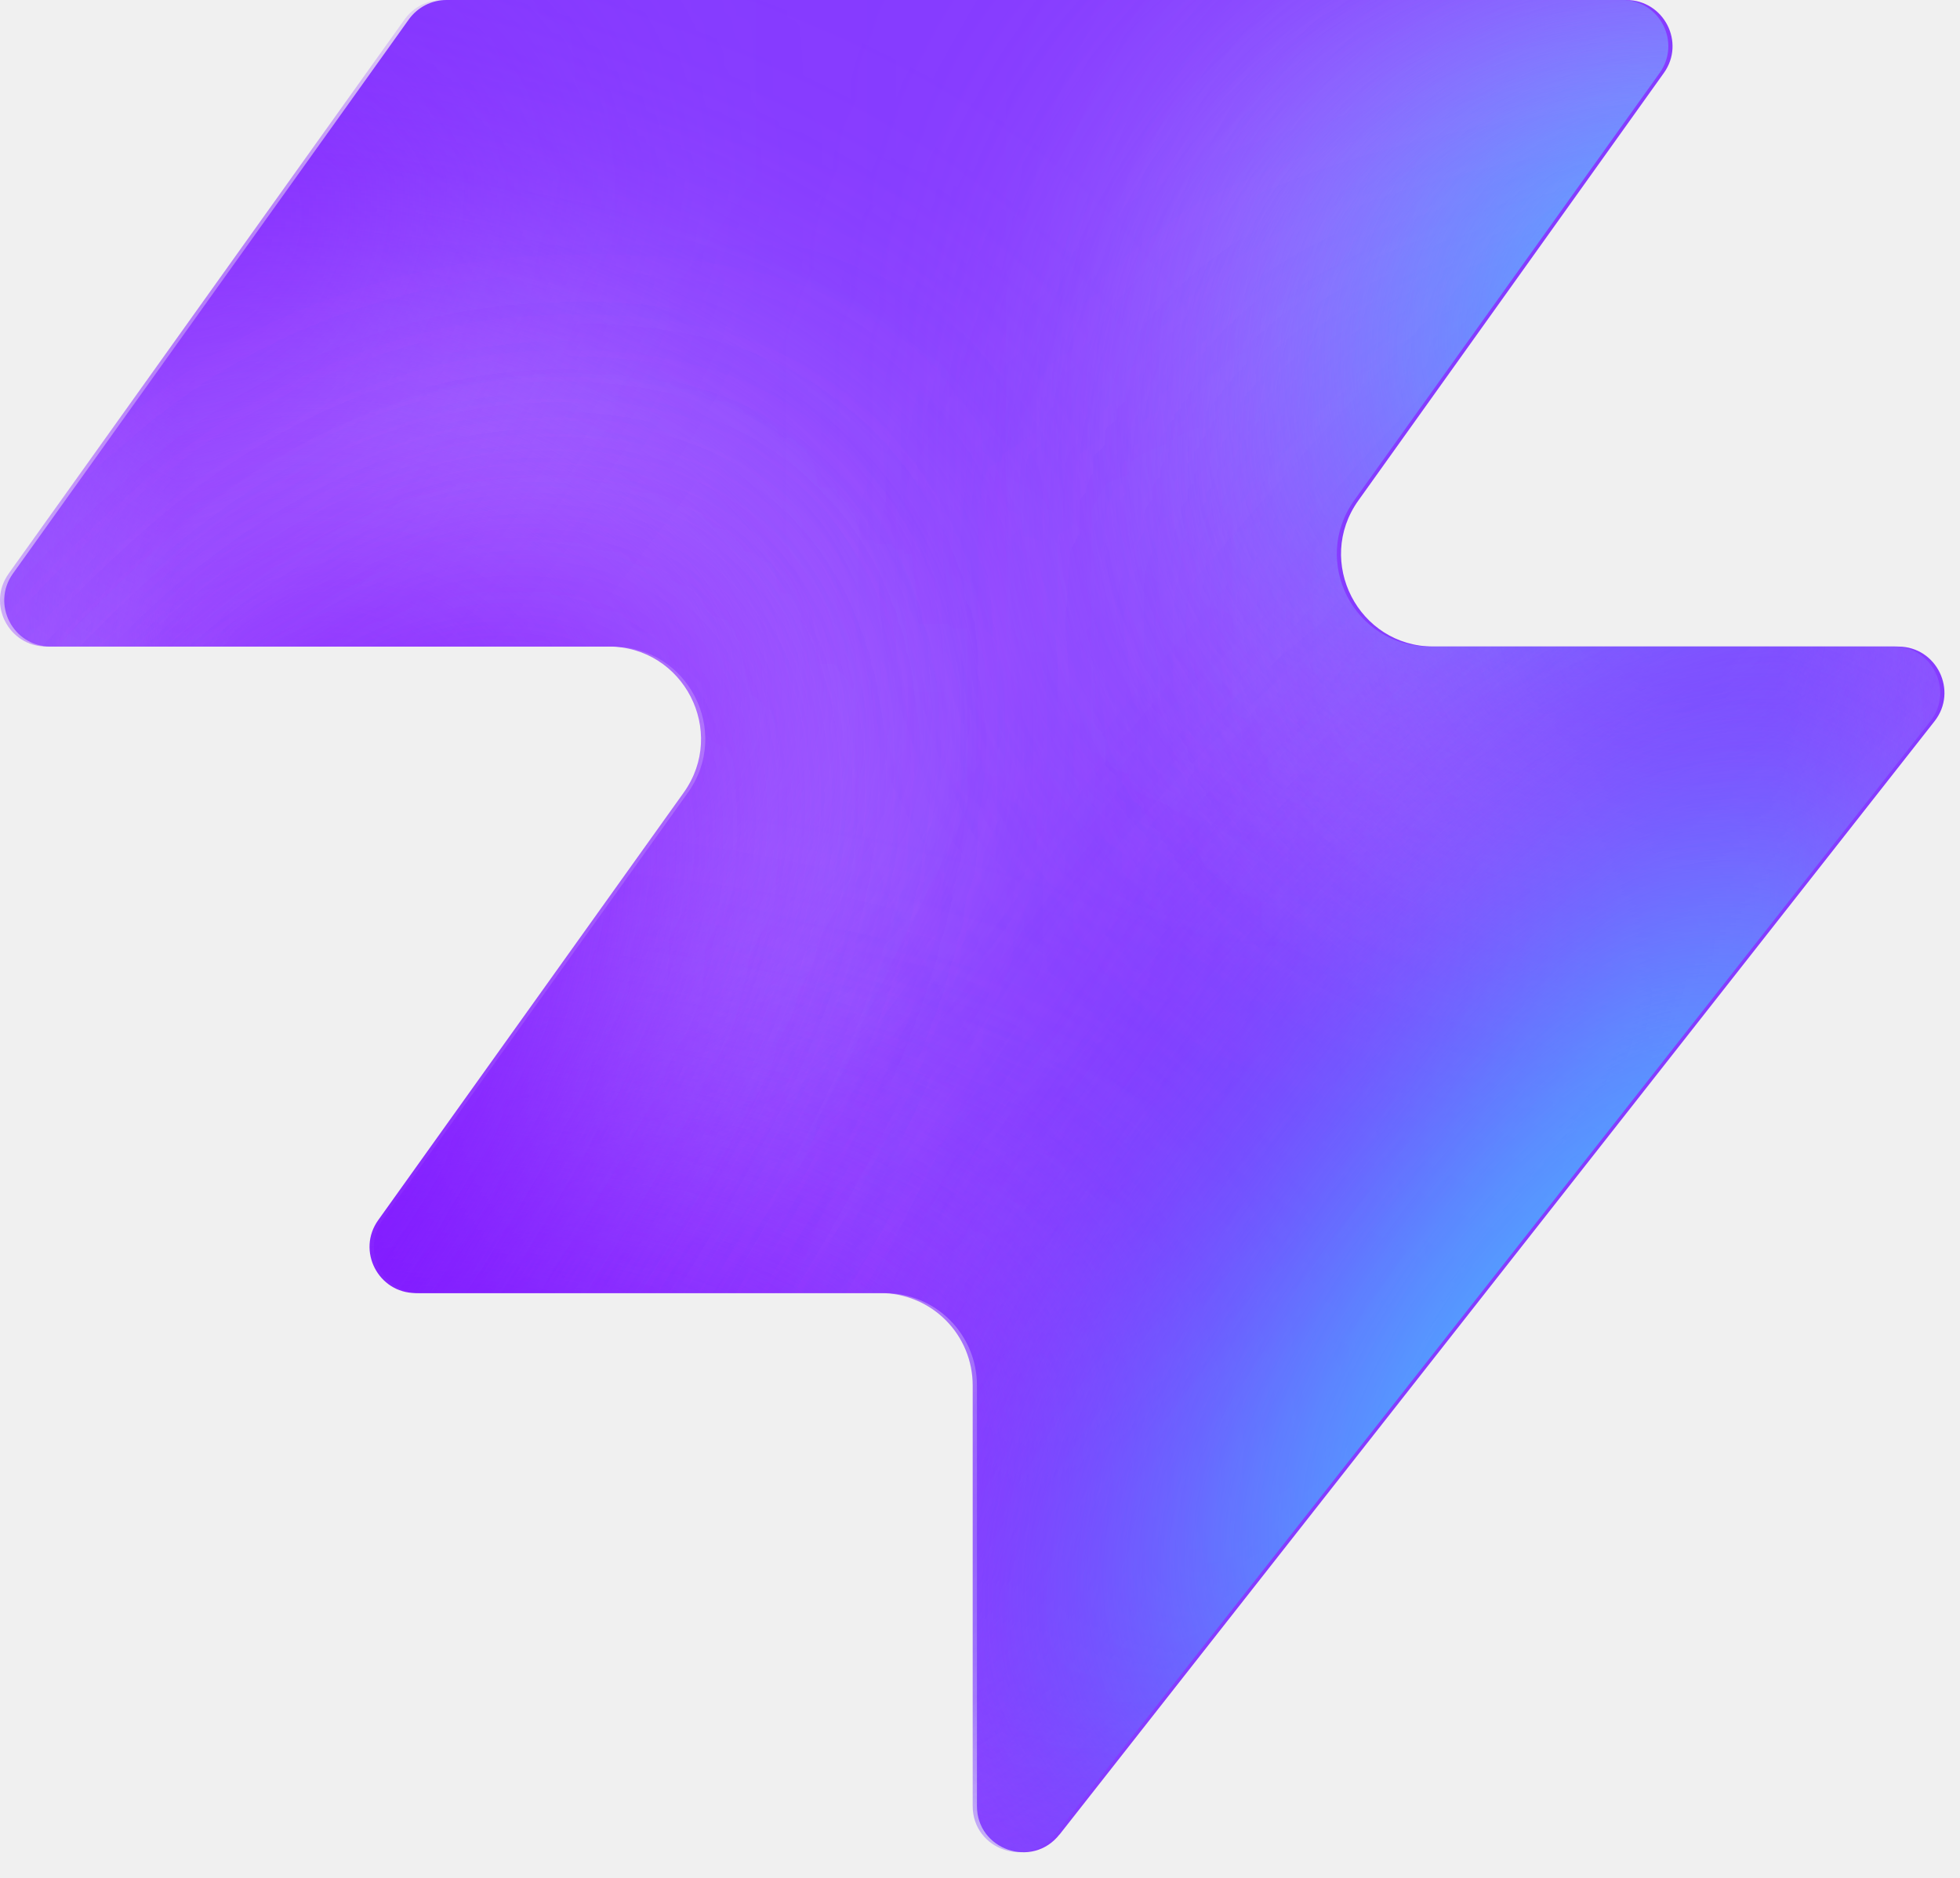
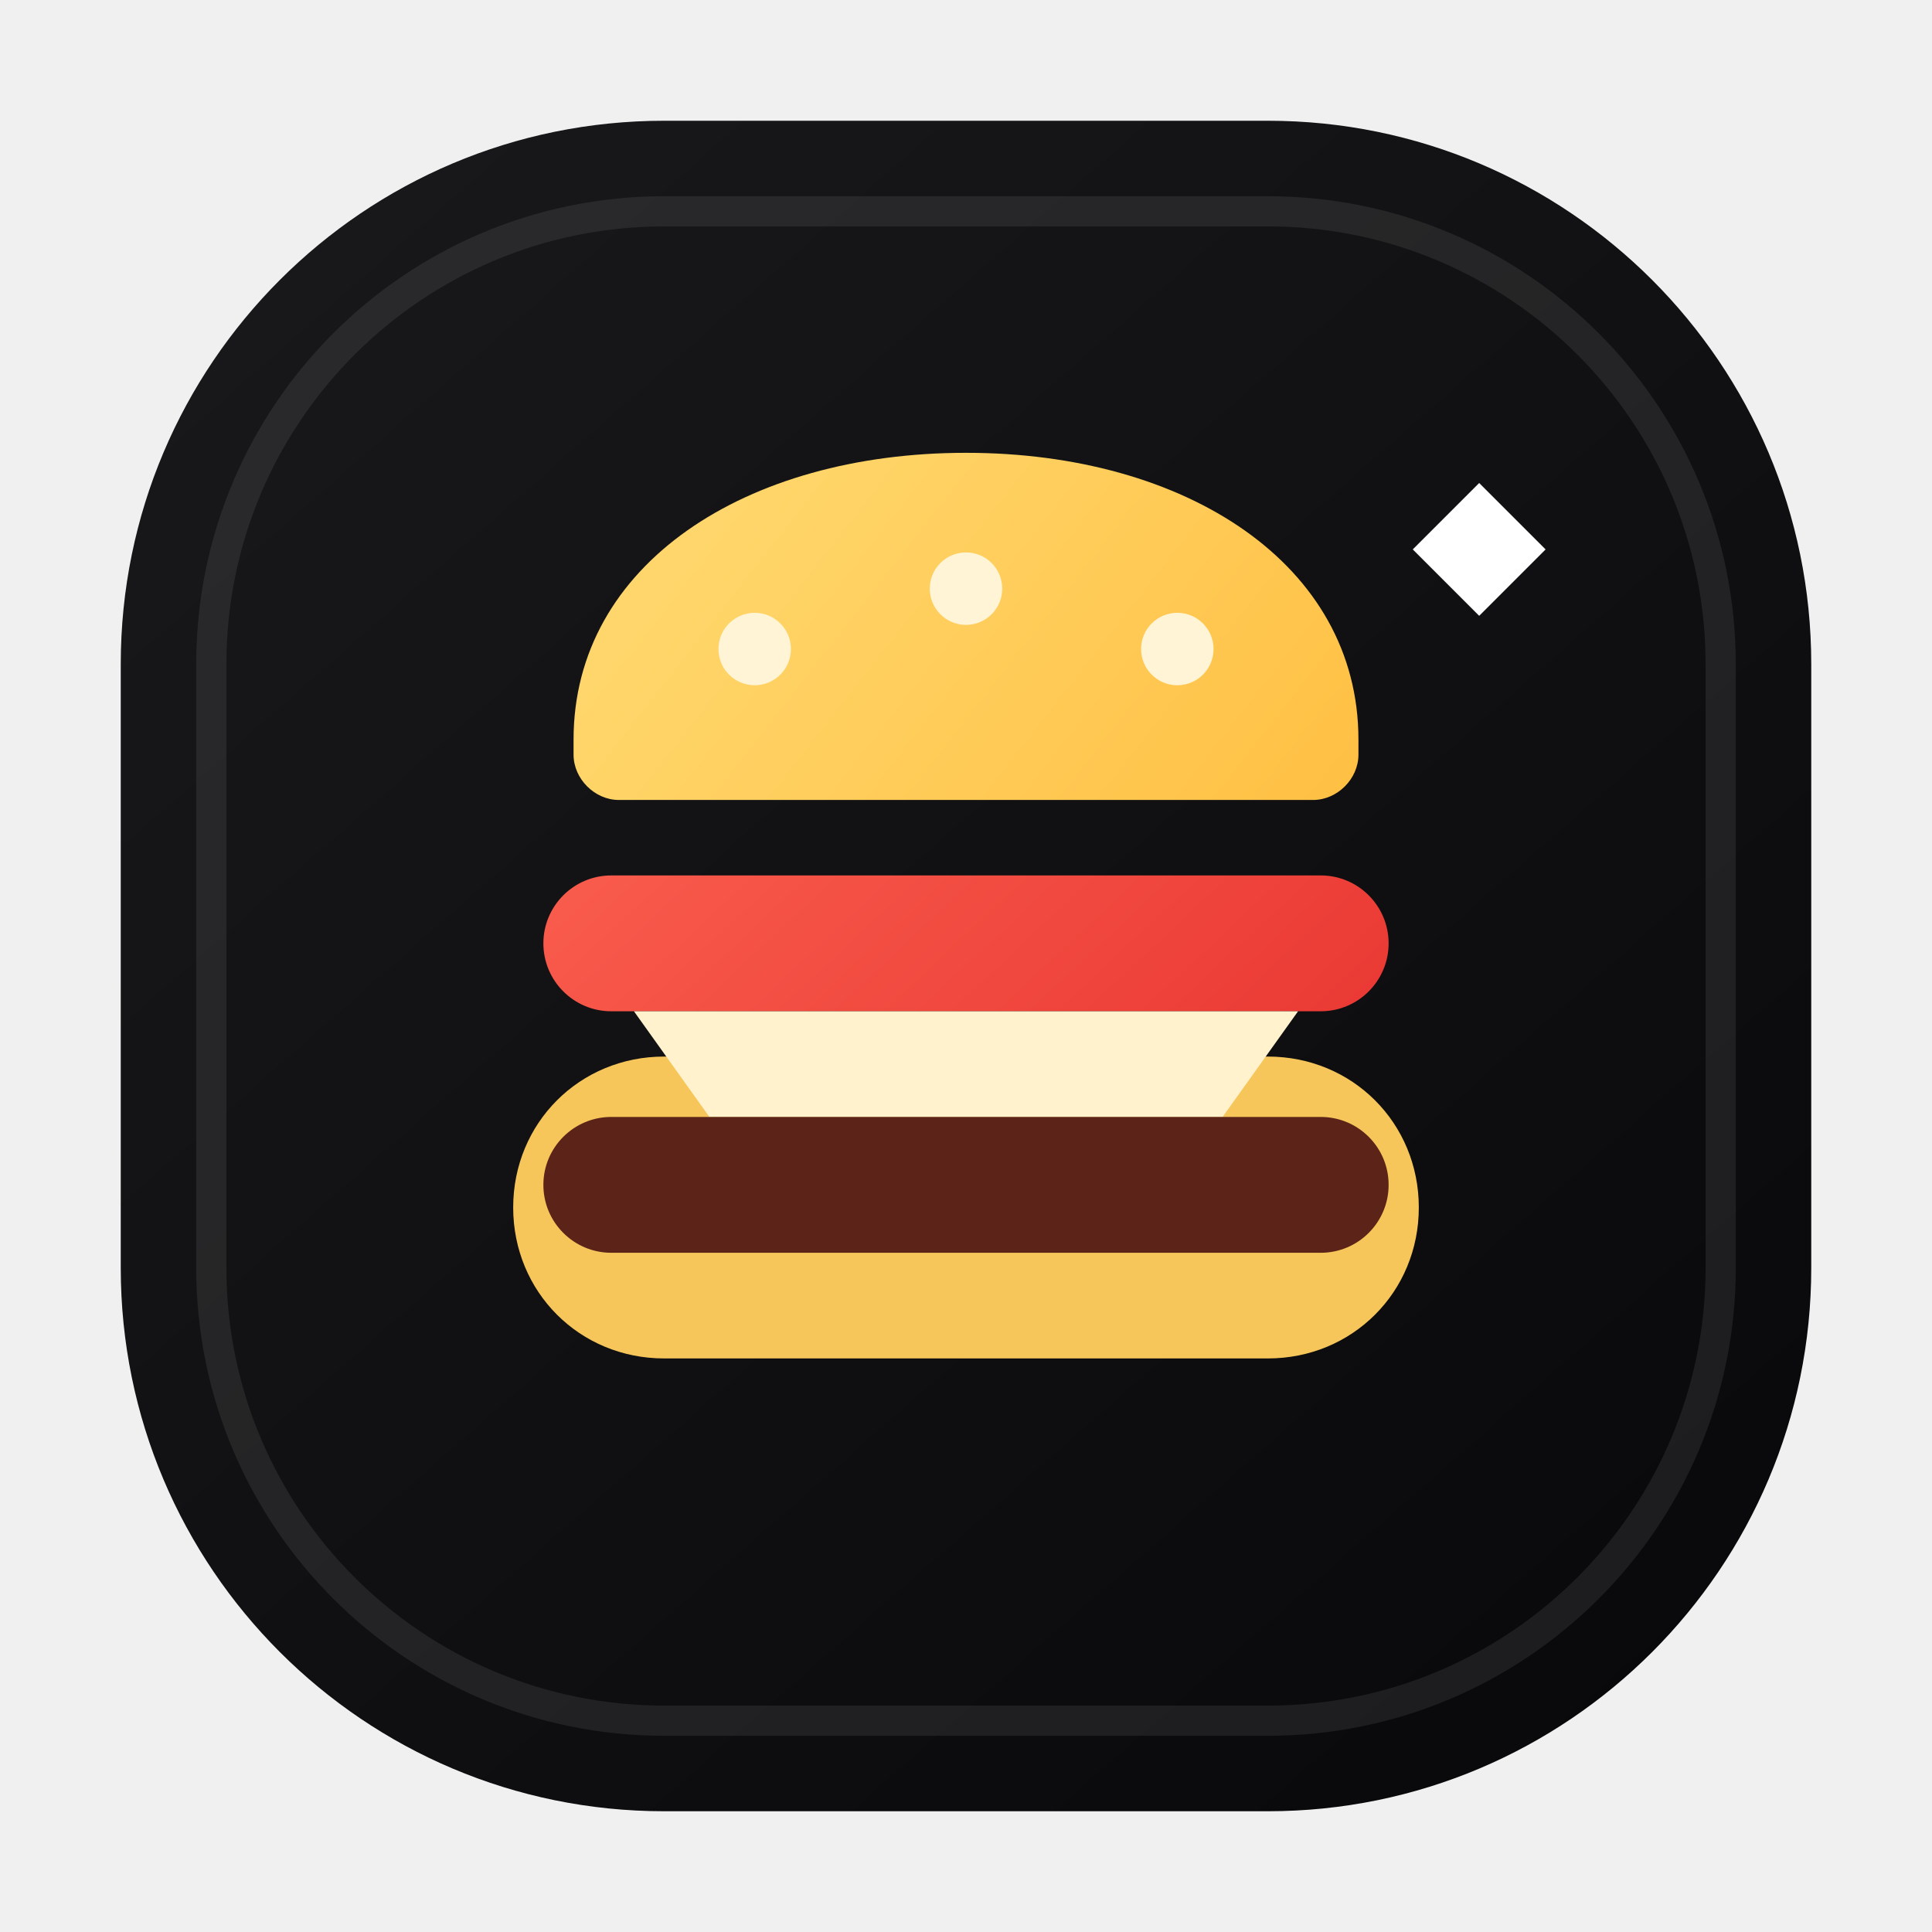
- <svg xmlns="http://www.w3.org/2000/svg" width="48" height="46" fill="none" viewBox="0 0 48 46">
-   <path fill="#863bff" d="M25.946 44.938c-.664.845-2.021.375-2.021-.698V33.937a2.26 2.26 0 0 0-2.262-2.262H10.287c-.92 0-1.456-1.04-.92-1.788l7.48-10.471c1.07-1.497 0-3.578-1.842-3.578H1.237c-.92 0-1.456-1.04-.92-1.788L10.013.474c.214-.297.556-.474.92-.474h28.894c.92 0 1.456 1.04.92 1.788l-7.48 10.471c-1.07 1.498 0 3.579 1.842 3.579h11.377c.943 0 1.473 1.088.89 1.83L25.947 44.94z" style="fill:#863bff;fill:color(display-p3 .525 .23 1);fill-opacity:1" />
-   <mask id="a" width="48" height="46" x="0" y="0" maskUnits="userSpaceOnUse" style="mask-type:alpha">
-     <path fill="#000" d="M25.842 44.938c-.664.844-2.021.375-2.021-.698V33.937a2.26 2.26 0 0 0-2.262-2.262H10.183c-.92 0-1.456-1.04-.92-1.788l7.48-10.471c1.07-1.498 0-3.579-1.842-3.579H1.133c-.92 0-1.456-1.04-.92-1.787L9.91.473c.214-.297.556-.474.92-.474h28.894c.92 0 1.456 1.04.92 1.788l-7.48 10.471c-1.07 1.498 0 3.578 1.842 3.578h11.377c.943 0 1.473 1.088.89 1.832L25.843 44.94z" style="fill:#000;fill-opacity:1" />
-   </mask>
-   <g mask="url(#a)">
-     <g filter="url(#b)">
-       <ellipse cx="5.508" cy="14.704" fill="#ede6ff" rx="5.508" ry="14.704" style="fill:#ede6ff;fill:color(display-p3 .927 .903 1);fill-opacity:1" transform="matrix(.00324 1 1 -.00324 -4.47 31.516)" />
-     </g>
-     <g filter="url(#c)">
-       <ellipse cx="10.399" cy="29.851" fill="#ede6ff" rx="10.399" ry="29.851" style="fill:#ede6ff;fill:color(display-p3 .927 .903 1);fill-opacity:1" transform="matrix(.00324 1 1 -.00324 -39.328 7.883)" />
-     </g>
-     <g filter="url(#d)">
-       <ellipse cx="5.508" cy="30.487" fill="#7e14ff" rx="5.508" ry="30.487" style="fill:#7e14ff;fill:color(display-p3 .492 .077 1);fill-opacity:1" transform="rotate(89.814 -25.913 -14.639)scale(1 -1)" />
-     </g>
-     <g filter="url(#e)">
-       <ellipse cx="5.508" cy="30.599" fill="#7e14ff" rx="5.508" ry="30.599" style="fill:#7e14ff;fill:color(display-p3 .492 .077 1);fill-opacity:1" transform="rotate(89.814 -32.644 -3.334)scale(1 -1)" />
-     </g>
-     <g filter="url(#f)">
-       <ellipse cx="5.508" cy="30.599" fill="#7e14ff" rx="5.508" ry="30.599" style="fill:#7e14ff;fill:color(display-p3 .492 .077 1);fill-opacity:1" transform="matrix(.00324 1 1 -.00324 -34.34 30.47)" />
-     </g>
-     <g filter="url(#g)">
-       <ellipse cx="14.072" cy="22.078" fill="#ede6ff" rx="14.072" ry="22.078" style="fill:#ede6ff;fill:color(display-p3 .927 .903 1);fill-opacity:1" transform="rotate(93.35 24.506 48.493)scale(-1 1)" />
-     </g>
-     <g filter="url(#h)">
-       <ellipse cx="3.47" cy="21.501" fill="#7e14ff" rx="3.47" ry="21.501" style="fill:#7e14ff;fill:color(display-p3 .492 .077 1);fill-opacity:1" transform="rotate(89.009 28.708 47.59)scale(-1 1)" />
-     </g>
-     <g filter="url(#i)">
-       <ellipse cx="3.47" cy="21.501" fill="#7e14ff" rx="3.47" ry="21.501" style="fill:#7e14ff;fill:color(display-p3 .492 .077 1);fill-opacity:1" transform="rotate(89.009 28.708 47.59)scale(-1 1)" />
-     </g>
-     <g filter="url(#j)">
-       <ellipse cx=".387" cy="8.972" fill="#7e14ff" rx="4.407" ry="29.108" style="fill:#7e14ff;fill:color(display-p3 .492 .077 1);fill-opacity:1" transform="rotate(39.51 .387 8.972)" />
-     </g>
-     <g filter="url(#k)">
-       <ellipse cx="47.523" cy="-6.092" fill="#7e14ff" rx="4.407" ry="29.108" style="fill:#7e14ff;fill:color(display-p3 .492 .077 1);fill-opacity:1" transform="rotate(37.892 47.523 -6.092)" />
-     </g>
-     <g filter="url(#l)">
-       <ellipse cx="41.412" cy="6.333" fill="#47bfff" rx="5.971" ry="9.665" style="fill:#47bfff;fill:color(display-p3 .28 .748 1);fill-opacity:1" transform="rotate(37.892 41.412 6.333)" />
-     </g>
-     <g filter="url(#m)">
-       <ellipse cx="-1.879" cy="38.332" fill="#7e14ff" rx="4.407" ry="29.108" style="fill:#7e14ff;fill:color(display-p3 .492 .077 1);fill-opacity:1" transform="rotate(37.892 -1.88 38.332)" />
-     </g>
-     <g filter="url(#n)">
-       <ellipse cx="-1.879" cy="38.332" fill="#7e14ff" rx="4.407" ry="29.108" style="fill:#7e14ff;fill:color(display-p3 .492 .077 1);fill-opacity:1" transform="rotate(37.892 -1.88 38.332)" />
-     </g>
-     <g filter="url(#o)">
-       <ellipse cx="35.651" cy="29.907" fill="#7e14ff" rx="4.407" ry="29.108" style="fill:#7e14ff;fill:color(display-p3 .492 .077 1);fill-opacity:1" transform="rotate(37.892 35.651 29.907)" />
-     </g>
-     <g filter="url(#p)">
-       <ellipse cx="38.418" cy="32.4" fill="#47bfff" rx="5.971" ry="15.297" style="fill:#47bfff;fill:color(display-p3 .28 .748 1);fill-opacity:1" transform="rotate(37.892 38.418 32.4)" />
-     </g>
-   </g>
+ <svg xmlns="http://www.w3.org/2000/svg" viewBox="0 0 64 64" width="64" height="64" fill="none">
  <defs>
-     <filter id="b" width="60.045" height="41.654" x="-19.77" y="16.149" color-interpolation-filters="sRGB" filterUnits="userSpaceOnUse">
-       <feFlood flood-opacity="0" result="BackgroundImageFix" />
-       <feBlend in="SourceGraphic" in2="BackgroundImageFix" result="shape" />
-       <feGaussianBlur result="effect1_foregroundBlur_2002_17158" stdDeviation="7.659" />
-     </filter>
-     <filter id="c" width="90.34" height="51.437" x="-54.613" y="-7.533" color-interpolation-filters="sRGB" filterUnits="userSpaceOnUse">
-       <feFlood flood-opacity="0" result="BackgroundImageFix" />
-       <feBlend in="SourceGraphic" in2="BackgroundImageFix" result="shape" />
-       <feGaussianBlur result="effect1_foregroundBlur_2002_17158" stdDeviation="7.659" />
-     </filter>
-     <filter id="d" width="79.355" height="29.4" x="-49.64" y="2.03" color-interpolation-filters="sRGB" filterUnits="userSpaceOnUse">
-       <feFlood flood-opacity="0" result="BackgroundImageFix" />
-       <feBlend in="SourceGraphic" in2="BackgroundImageFix" result="shape" />
-       <feGaussianBlur result="effect1_foregroundBlur_2002_17158" stdDeviation="4.596" />
-     </filter>
-     <filter id="e" width="79.579" height="29.4" x="-45.045" y="20.029" color-interpolation-filters="sRGB" filterUnits="userSpaceOnUse">
-       <feFlood flood-opacity="0" result="BackgroundImageFix" />
-       <feBlend in="SourceGraphic" in2="BackgroundImageFix" result="shape" />
-       <feGaussianBlur result="effect1_foregroundBlur_2002_17158" stdDeviation="4.596" />
-     </filter>
-     <filter id="f" width="79.579" height="29.4" x="-43.513" y="21.178" color-interpolation-filters="sRGB" filterUnits="userSpaceOnUse">
-       <feFlood flood-opacity="0" result="BackgroundImageFix" />
-       <feBlend in="SourceGraphic" in2="BackgroundImageFix" result="shape" />
-       <feGaussianBlur result="effect1_foregroundBlur_2002_17158" stdDeviation="4.596" />
-     </filter>
-     <filter id="g" width="74.749" height="58.852" x="15.756" y="-17.901" color-interpolation-filters="sRGB" filterUnits="userSpaceOnUse">
-       <feFlood flood-opacity="0" result="BackgroundImageFix" />
-       <feBlend in="SourceGraphic" in2="BackgroundImageFix" result="shape" />
-       <feGaussianBlur result="effect1_foregroundBlur_2002_17158" stdDeviation="7.659" />
-     </filter>
-     <filter id="h" width="61.377" height="25.362" x="23.548" y="2.284" color-interpolation-filters="sRGB" filterUnits="userSpaceOnUse">
-       <feFlood flood-opacity="0" result="BackgroundImageFix" />
-       <feBlend in="SourceGraphic" in2="BackgroundImageFix" result="shape" />
-       <feGaussianBlur result="effect1_foregroundBlur_2002_17158" stdDeviation="4.596" />
-     </filter>
-     <filter id="i" width="61.377" height="25.362" x="23.548" y="2.284" color-interpolation-filters="sRGB" filterUnits="userSpaceOnUse">
-       <feFlood flood-opacity="0" result="BackgroundImageFix" />
-       <feBlend in="SourceGraphic" in2="BackgroundImageFix" result="shape" />
-       <feGaussianBlur result="effect1_foregroundBlur_2002_17158" stdDeviation="4.596" />
-     </filter>
-     <filter id="j" width="56.045" height="63.649" x="-27.636" y="-22.853" color-interpolation-filters="sRGB" filterUnits="userSpaceOnUse">
-       <feFlood flood-opacity="0" result="BackgroundImageFix" />
-       <feBlend in="SourceGraphic" in2="BackgroundImageFix" result="shape" />
-       <feGaussianBlur result="effect1_foregroundBlur_2002_17158" stdDeviation="4.596" />
-     </filter>
-     <filter id="k" width="54.814" height="64.646" x="20.116" y="-38.415" color-interpolation-filters="sRGB" filterUnits="userSpaceOnUse">
-       <feFlood flood-opacity="0" result="BackgroundImageFix" />
-       <feBlend in="SourceGraphic" in2="BackgroundImageFix" result="shape" />
-       <feGaussianBlur result="effect1_foregroundBlur_2002_17158" stdDeviation="4.596" />
-     </filter>
-     <filter id="l" width="33.541" height="35.313" x="24.641" y="-11.323" color-interpolation-filters="sRGB" filterUnits="userSpaceOnUse">
-       <feFlood flood-opacity="0" result="BackgroundImageFix" />
-       <feBlend in="SourceGraphic" in2="BackgroundImageFix" result="shape" />
-       <feGaussianBlur result="effect1_foregroundBlur_2002_17158" stdDeviation="4.596" />
-     </filter>
-     <filter id="m" width="54.814" height="64.646" x="-29.286" y="6.009" color-interpolation-filters="sRGB" filterUnits="userSpaceOnUse">
-       <feFlood flood-opacity="0" result="BackgroundImageFix" />
-       <feBlend in="SourceGraphic" in2="BackgroundImageFix" result="shape" />
-       <feGaussianBlur result="effect1_foregroundBlur_2002_17158" stdDeviation="4.596" />
-     </filter>
-     <filter id="n" width="54.814" height="64.646" x="-29.286" y="6.009" color-interpolation-filters="sRGB" filterUnits="userSpaceOnUse">
-       <feFlood flood-opacity="0" result="BackgroundImageFix" />
-       <feBlend in="SourceGraphic" in2="BackgroundImageFix" result="shape" />
-       <feGaussianBlur result="effect1_foregroundBlur_2002_17158" stdDeviation="4.596" />
-     </filter>
-     <filter id="o" width="54.814" height="64.646" x="8.244" y="-2.416" color-interpolation-filters="sRGB" filterUnits="userSpaceOnUse">
-       <feFlood flood-opacity="0" result="BackgroundImageFix" />
-       <feBlend in="SourceGraphic" in2="BackgroundImageFix" result="shape" />
-       <feGaussianBlur result="effect1_foregroundBlur_2002_17158" stdDeviation="4.596" />
-     </filter>
-     <filter id="p" width="39.409" height="43.623" x="18.713" y="10.588" color-interpolation-filters="sRGB" filterUnits="userSpaceOnUse">
-       <feFlood flood-opacity="0" result="BackgroundImageFix" />
-       <feBlend in="SourceGraphic" in2="BackgroundImageFix" result="shape" />
-       <feGaussianBlur result="effect1_foregroundBlur_2002_17158" stdDeviation="4.596" />
-     </filter>
+     <linearGradient id="surface" x1="10" y1="8" x2="54" y2="58" gradientUnits="userSpaceOnUse">
+       <stop offset="0" stop-color="#18181b" />
+       <stop offset="1" stop-color="#09090b" />
+     </linearGradient>
+     <linearGradient id="accent" x1="18" y1="16" x2="47" y2="47" gradientUnits="userSpaceOnUse">
+       <stop offset="0" stop-color="#ff6b57" />
+       <stop offset="1" stop-color="#e32828" />
+     </linearGradient>
+     <linearGradient id="gold" x1="20" y1="22" x2="43" y2="40" gradientUnits="userSpaceOnUse">
+       <stop offset="0" stop-color="#ffd66b" />
+       <stop offset="1" stop-color="#ffb937" />
+     </linearGradient>
  </defs>
+   <rect x="4" y="4" width="56" height="56" rx="18" fill="url(#surface)" />
+   <rect x="7" y="7" width="50" height="50" rx="15" stroke="rgba(255,255,255,0.08)" />
+   <path d="M19 24.5C19 18.7 24.7 15 32 15C39.3 15 45 18.7 45 24.5V25C45 25.8 44.3 26.5 43.5 26.5H20.5C19.7 26.5 19 25.8 19 25V24.5Z" fill="url(#gold)" />
+   <path d="M17 40C17 37.2 19.2 35 22 35H42C44.8 35 47 37.2 47 40C47 42.8 44.8 45 42 45H22C19.2 45 17 42.8 17 40Z" fill="#f7c65a" />
+   <rect x="18" y="29" width="28" height="4.5" rx="2.25" fill="url(#accent)" />
+   <path d="M21 33.5H43L40.5 37H23.5L21 33.5Z" fill="#fff2cc" />
+   <rect x="18" y="37" width="28" height="4.5" rx="2.25" fill="#5c2419" />
+   <circle cx="25" cy="21.5" r="1.2" fill="#fff5d6" />
+   <circle cx="32" cy="19.5" r="1.2" fill="#fff5d6" />
+   <circle cx="39" cy="21.5" r="1.2" fill="#fff5d6" />
+   <path d="M49 16L51.2 18.2L49 20.4L46.8 18.2L49 16Z" fill="#ffffff" />
</svg>
